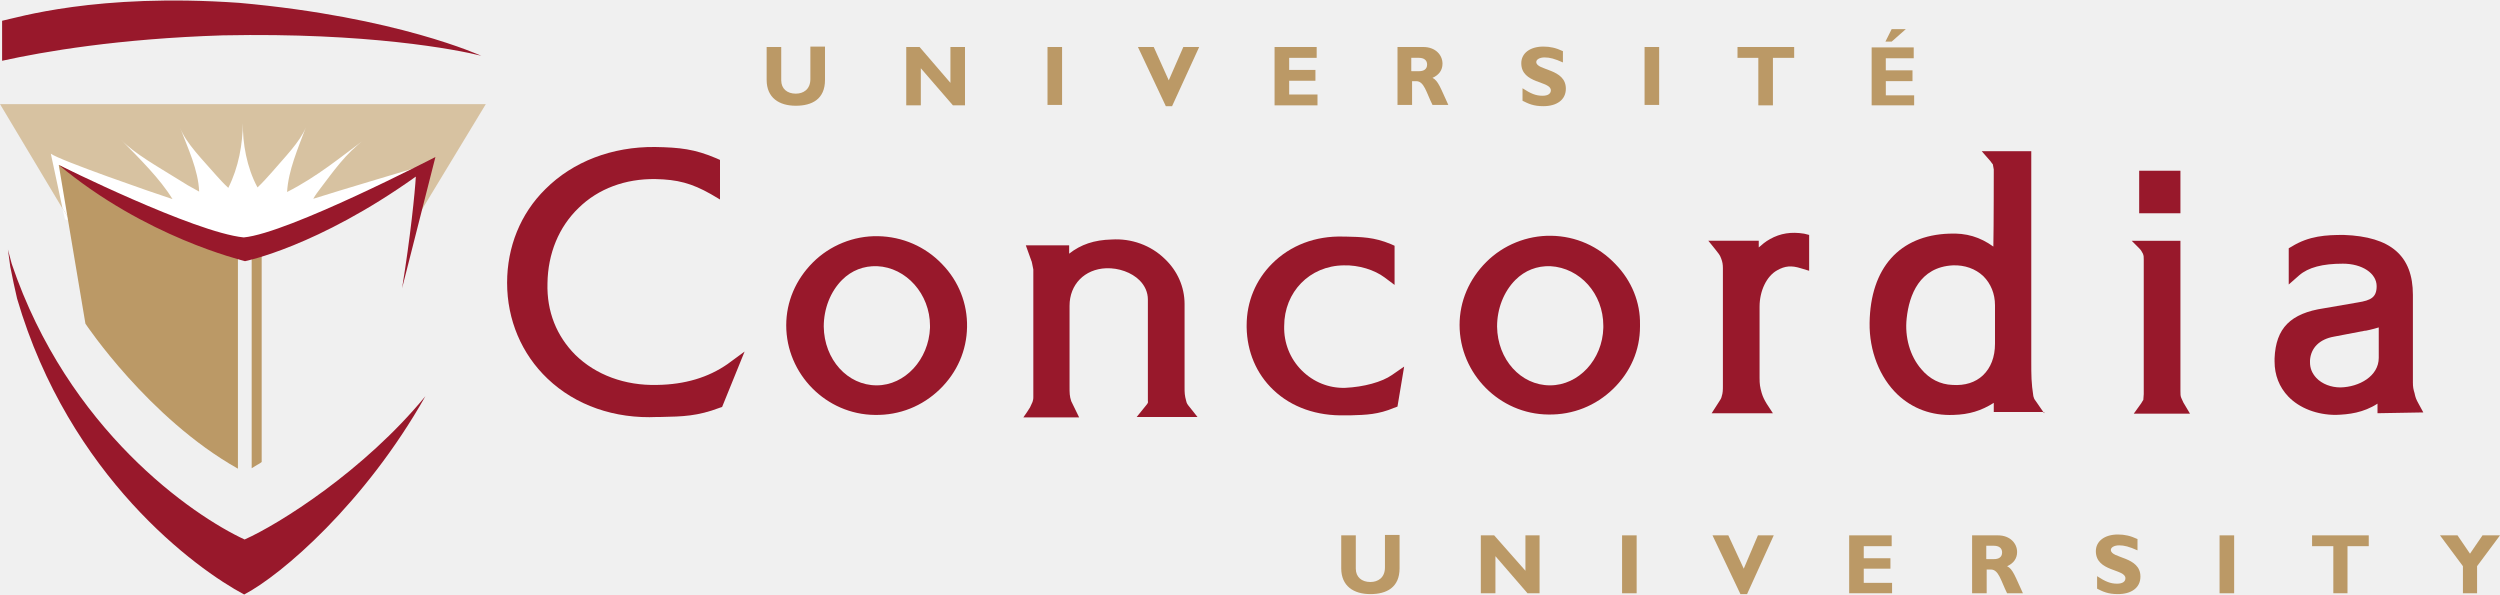
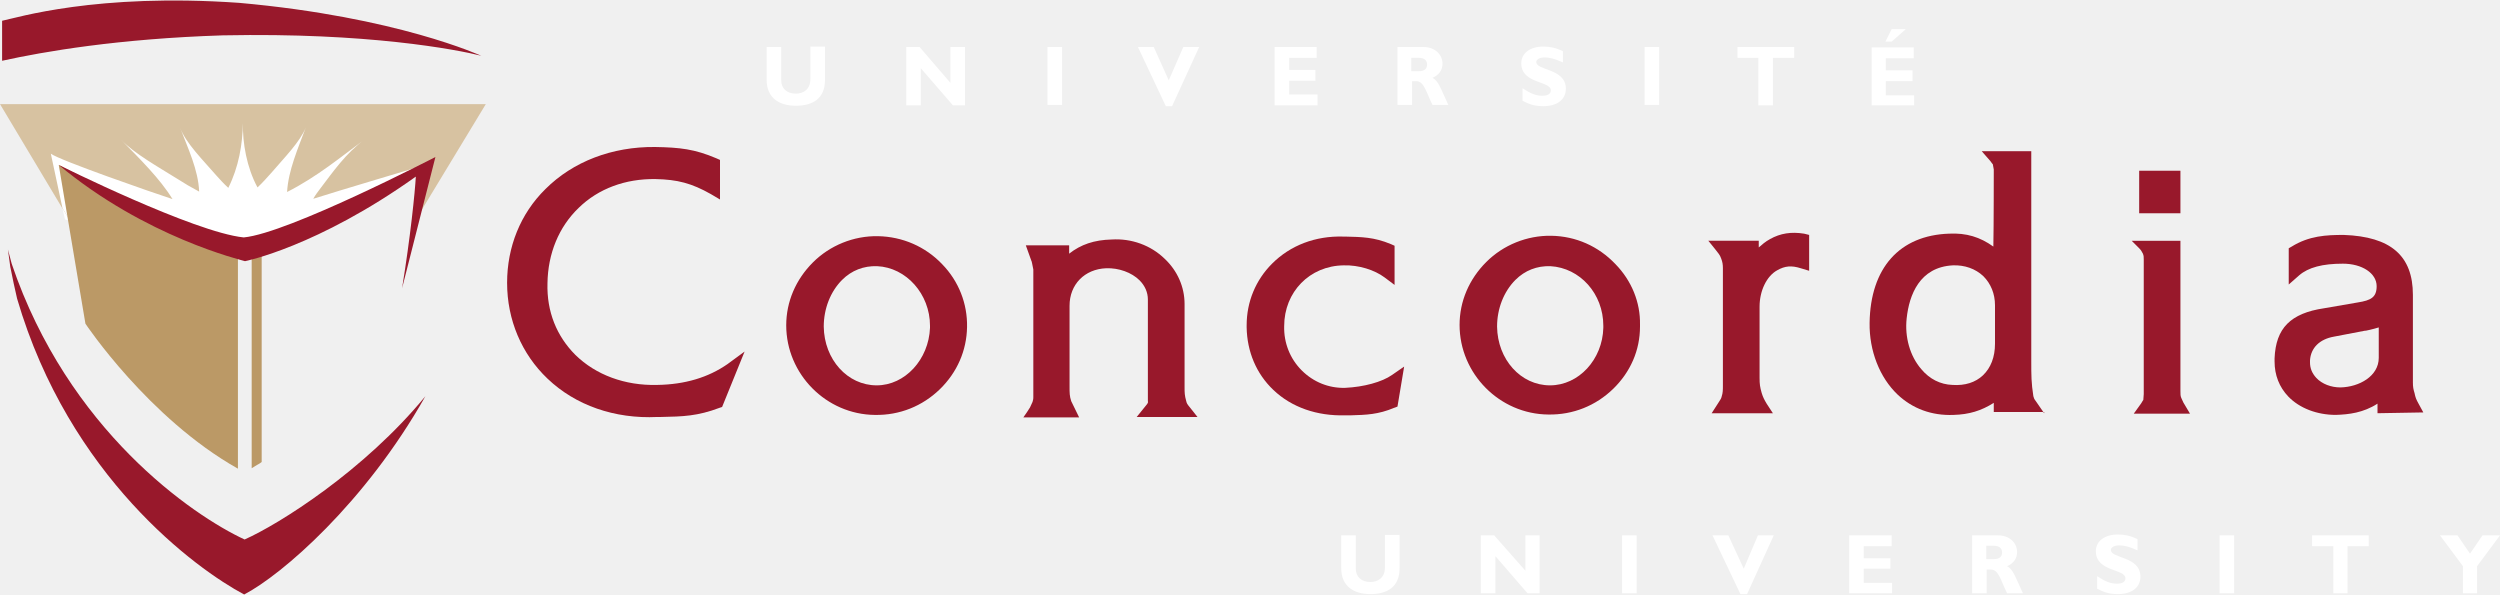
<svg xmlns="http://www.w3.org/2000/svg" version="1.1" preserveAspectRatio="none" x="0" y="0" width="1000" height="238" viewBox="0 0 1000 238">
  <path fill="#98182b" d="M291,145.64c-7.67,5.33-17,8.17-28.17,8.33c-12.83,0.33-24.5-4-32.67-12c-7.5-7.5-11.5-17.33-11.17-28.67 c0.17-11.83,4.5-22.5,12.5-30.17c7.83-7.67,18.67-11.67,30.67-11.5c8.83,0.17,14.5,1.67,22.17,6L288,79.8V63.97l-1.5-0.67 c-8.67-3.67-14.5-4.33-24.5-4.5c-17.17-0.17-32.83,5.83-43.83,16.83c-10,9.83-15.33,23.17-15.33,37.5c0,14.83,5.83,28.5,16.17,38.33 c11.17,10.67,26.83,16.17,44,15.33h1.33c8.83-0.17,14.67-0.33,23.5-3.67l1-0.33l9-22.17L291,145.64z" />
  <path fill="#98182b" d="M376.83,105.64c-6.67-7-15.83-11-25.67-11.17l0,0c-9.67-0.17-19.17,3.67-26,10.5 c-6.83,6.83-10.67,15.67-10.67,25.17c0,19.5,16,35.67,35.5,35.83c9.83,0.17,19-3.5,26-10.33c6.83-6.67,10.67-15.33,10.83-24.83 C387,121.47,383.5,112.47,376.83,105.64 M350.67,154.14c-11.67,0-21-10.33-21.17-23.5c0-7.17,2.67-14,7.33-18.67 c3.83-3.83,8.67-5.67,14-5.5c11.67,0.5,21.17,11.17,21.17,23.83v0.83C371.5,143.8,362,154.14,350.67,154.14" />
  <path fill="#98182b" d="M556.83,149.97c-4,2.83-11.33,4.83-18.83,5.17c-6.5,0.17-12.67-2.33-17.33-7c-4.67-4.67-7.17-11-7-17.67 c0-13.67,10.17-24.17,23.83-24.33c6-0.17,12.33,1.83,16.33,4.83l4,3V98.3l-1.5-0.67c-6.83-2.83-11.67-2.83-18.33-3h-0.67 c-11.17-0.33-21.17,3.5-28.5,10.83c-6.5,6.5-10.17,15.17-10.17,24.67c0,0.33,0,0.5,0,0.83c0.17,9.67,3.83,18.5,10.67,25 c7.33,7,17.5,10.5,28.83,10.17h2.17c6.17-0.17,11-0.33,17.33-3l0.5-0.17l0.83-0.33l2.67-16L556.83,149.97z" />
  <path fill="#98182b" d="M646.17,105.64c-6.83-7.17-15.83-11.17-25.67-11.33c-9.67-0.17-19.17,3.67-26,10.5 c-6.83,6.83-10.67,15.67-10.67,25.17c0,19.5,16,35.67,35.5,35.83c9.83,0.17,19-3.5,26-10.33c6.83-6.67,10.67-15.33,10.67-24.83 c0-0.33,0-0.5,0-0.83C656.17,120.97,652.67,112.3,646.17,105.64 M620,154.14c-11.67,0-21-10.33-21.17-23.5 c0-7.17,2.67-14,7.33-18.67c3.83-3.83,8.67-5.67,14-5.5c11.83,0.67,21.17,11,21.17,23.83v0.83C641,143.8,631.5,154.14,620,154.14" />
  <path fill="#98182b" d="M969.33,164.97l-2-3.67c-0.83-1.5-1.17-2.33-1.5-4c-0.5-1.67-0.67-2.5-0.67-4.33v-35 c0-15.67-8.83-23.33-27.67-24l0,0c-7,0-13.83,0.33-20.83,4.67l-1.17,0.67v14.5l4.17-3.67c3.67-3.17,9.33-4.67,17.5-4.67 c7.67,0,13.5,3.83,13.5,9c0,4.5-2.33,5.67-7.5,6.5c0,0-1.17,0.17-13.5,2.33c-13.5,2-19.33,8-19.83,20c0,0.5,0,0.83,0,1.33 c0,5.33,1.83,10.17,5.5,14c4.5,4.67,11.5,7.33,19,7.33c5.17-0.17,11-0.83,16.67-4.5v3.83L969.33,164.97z M951.5,130.97v12.17 c0,7.33-7.83,11.67-15.33,11.83c-3.67,0-7.33-1.33-9.67-3.83c-1.67-1.83-2.5-3.83-2.5-6.17v-0.83c0.33-5,3.83-8.5,9.67-9.5 l12.17-2.33C945.83,132.47,949.33,131.64,951.5,130.97" />
  <path fill="#98182b" d="M458.17,162.47l-3.5,4.33H479l-3.17-4c-0.83-1-1.17-1.5-1.33-2.33c-0.67-2.33-0.67-3.5-0.67-5.5v-33.33 c0-6.83-2.83-13.33-8-18.17c-5.5-5.33-13.17-8.17-21.17-7.67c-7,0.17-12.33,2-17,5.67c0-0.83,0-3.33,0-3.33h-1.5h-15.83l2.33,6.5 v-0.17c0,0.33,0.17,0.67,0.17,0.83l0.5,2.5v51.17c0,0.83-0.17,1.17-0.33,1.83l-1,2.17l-1.17,1.83l-1.5,2.17h22.33l-3.17-6.5 c-0.67-2-0.67-3.33-0.67-5.83V122.3c0-8.5,6-14.67,14.67-15c5-0.17,10.17,1.67,13.33,4.83c2.17,2.17,3.33,4.83,3.33,7.67v35v2v3.67 C459.33,160.97,459.17,161.3,458.17,162.47" />
  <path fill="#98182b" d="M721.67,93.47c-5.17-0.83-9.5-0.17-13.67,2.17c-1.83,1-3.17,2.17-4.5,3.33V96.3h-20.17l2.83,3.5 c1.17,1.5,1.83,2.17,2.33,3.67c0.5,1.33,0.67,2.33,0.67,3.83v45.83v1c0,1.83,0,3-0.5,4.5c-0.17,0.83-0.5,1.17-1,2l-3,4.67h4.5h20 l-2.5-3.83c-1-1.67-1.5-2.67-2-4.33c-0.67-2.33-0.83-3.5-0.83-6v-28.5c0-6.33,2.83-12.17,7-14.5c3.17-1.83,5.83-2,9.5-0.83l3.33,1 V93.97L721.67,93.47z" />
  <path fill="#98182b" d="M872.17,68.3h-16.5v17h16.5V68.3z M856.5,161.3l-3,4.17H876l-2.67-4.5l-0.83-1.83 c-0.33-0.83-0.33-1.33-0.33-2.83v-60h-19.5l3,3c0.67,0.67,1,1.17,1.5,2.17c0.33,0.83,0.33,1.33,0.33,2.33v1.33v51.5v1l-0.17,2.33 C857.17,160.14,857,160.47,856.5,161.3" />
  <path fill="#98182b" d="M817.67,165.3l-3.33-4.83c-0.67-0.83-0.83-1.33-1-2c-0.83-5.33-0.83-8.33-0.83-14v-84h-19.83l3.5,4 c0,0,0.83,1.17,1,1.33v0.17l0.33,1.83c0,0,0,22.83-0.17,30.83c-5.33-3.83-10.83-5.5-17.67-5.17c-19.83,0.67-31.5,13.67-31.83,35.67 c-0.17,11.17,4,21.83,11.17,28.67c6,5.67,13.67,8.5,22.33,8.17c6.33-0.17,11.17-1.67,16.17-4.83v3.67h20.17V165.3z M798,122.14 v15.33c0,5.33-1.67,9.67-4.83,12.67c-3,2.83-7.17,4.17-12.17,3.83c-4.83-0.17-9.17-2.33-12.5-6.33c-4.5-5.17-6.67-12.83-5.83-20.33 c1-9.33,5.17-20.5,18.5-21.17c4.67-0.17,9,1.33,12.17,4.33C796.33,113.47,798,117.47,798,122.14" />
-   <path fill="#b96" d="M330,18.8v13.17c0,7.67-5.17,10.33-11.67,10.33c-6.67,0-11.67-3.17-11.67-10.33V18.8h5.83v13.33 c0,3.33,2.33,5.33,5.83,5.33c3,0,5.83-1.67,5.83-5.83v-13H330V18.8z" />
-   <polygon fill="#b96" points="386,42.14 381.17,42.14 368.33,27.3 368.33,42.14 362.5,42.14 362.5,18.8 367.83,18.8 380.17,33.14 380.17,18.8 386,18.8" />
-   <rect fill="#b96" x="419" y="18.8" width="5.83" height="23.17" />
-   <polygon fill="#b96" points="468.83,42.47 466.33,42.47 455.17,18.8 461.5,18.8 467.5,32.14 473.33,18.8 479.67,18.8" />
-   <polygon fill="#b96" points="527,42.14 509.83,42.14 509.83,18.8 526.67,18.8 526.67,23.14 515.67,23.14 515.67,27.97 526.17,27.97 526.17,32.3 515.67,32.3 515.67,37.8 527,37.8" />
-   <path fill="#b96" d="M569.33,18.8c4.83,0,7.67,3.17,7.67,6.67c0,2.5-1.33,4.5-4,5.67c2.33,1.17,3.17,4,6.33,10.83H573 c-2.5-5-3.33-9.5-6.5-9.5h-1.67v9.5H559V18.8H569.33z M564.67,28.47h3c1.67,0,3.17-0.67,3.17-2.67c0-1.67-1.17-2.67-3.33-2.67h-3 v5.33H564.67z" />
-   <path fill="#b96" d="M625.17,24.97c-3.33-1.5-5.33-2-7.33-2s-3.33,0.83-3.33,1.83c0,3.5,11.83,2.5,11.83,10.67c0,4.5-3.67,7-9,7 c-4,0-6-1-8.33-2.17v-5c3.33,2.17,5.33,3,8,3c2.17,0,3.33-0.83,3.33-2.17c0-3.83-11.83-2.5-11.83-10.83c0-4,3.5-6.67,8.83-6.67 c2.67,0,5,0.5,7.83,1.83V24.97z" />
-   <rect fill="#b96" x="657.83" y="18.8" width="5.83" height="23.17" />
-   <polygon fill="#b96" points="717.67,23.14 709.17,23.14 709.17,42.14 703.33,42.14 703.33,23.14 695,23.14 695,18.8 717.67,18.8" />
-   <path fill="#b96" d="M765.83,42.14h-17.17V18.97h16.83v4.33h-11.17v4.83H765v4.33h-10.67v5.67h11.33v4H765.83z M756.67,16.64h-2.5 l2.5-5h5.67L756.67,16.64z" />
-   <path fill="#b96" d="M559.83,214.14v13.17c0,7.67-5.17,10.33-11.67,10.33c-6.67,0-11.67-3.17-11.67-10.33v-13.17h5.83v13.33 c0,3.33,2.33,5.33,5.83,5.33c3,0,5.83-1.67,5.83-5.83v-13h5.83V214.14z" />
-   <polygon fill="#b96" points="615.83,237.3 611,237.3 598.17,222.47 598.17,237.3 592.33,237.3 592.33,214.14 597.67,214.14 610.17,228.3 610.17,214.14 615.83,214.14" />
-   <rect fill="#b96" x="648.83" y="214.14" width="5.83" height="23.17" />
-   <polygon fill="#b96" points="698.83,237.64 696.17,237.64 685,214.14 691.33,214.14 697.5,227.47 703.17,214.14 709.5,214.14" />
-   <polygon fill="#b96" points="756.83,237.3 739.67,237.3 739.67,214.14 756.67,214.14 756.67,218.47 745.5,218.47 745.5,223.3 756.17,223.3 756.17,227.47 745.5,227.47 745.5,233.14 756.83,233.14" />
-   <path fill="#b96" d="M799.17,214.14c4.83,0,7.67,3.17,7.67,6.67c0,2.5-1.33,4.5-4,5.67c2.33,1.17,3.17,4,6.33,10.83h-6.33 c-2.5-5-3.33-9.5-6.5-9.5h-1.67v9.5h-5.83v-23.17H799.17z M794.67,223.64h3c1.67,0,3.17-0.67,3.17-2.67c0-1.67-1.17-2.67-3.33-2.67h-3v5.33H794.67z" />
-   <path fill="#b96" d="M855,220.14c-3.33-1.5-5.33-2-7.33-2s-3.33,0.83-3.33,1.83c0,3.5,11.83,2.5,11.83,10.67c0,4.5-3.67,7-9,7 c-4,0-6-1-8.33-2.17v-5c3.33,2.17,5.33,3,8,3c2.17,0,3.33-0.83,3.33-2.17c0-3.83-11.83-2.5-11.83-10.83c0-4,3.5-6.67,8.83-6.67 c2.67,0,5,0.5,7.83,1.83L855,220.14L855,220.14z" />
-   <rect fill="#b96" x="887.83" y="214.14" width="5.83" height="23.17" />
-   <polygon fill="#b96" points="947.5,218.47 939,218.47 939,237.3 933.33,237.3 933.33,218.47 924.83,218.47 924.83,214.14 947.5,214.14" />
-   <polygon fill="#b96" points="985.17,226.47 976,214.14 983,214.14 988,221.47 993,214.14 1000,214.14 990.83,226.47 990.83,237.3 985.17,237.3" />
+   <path fill="#fff" d="M330,18.8v13.17c0,7.67-5.17,10.33-11.67,10.33c-6.67,0-11.67-3.17-11.67-10.33V18.8h5.83v13.33 c0,3.33,2.33,5.33,5.83,5.33c3,0,5.83-1.67,5.83-5.83v-13H330V18.8z" />
+   <polygon fill="#fff" points="386,42.14 381.17,42.14 368.33,27.3 368.33,42.14 362.5,42.14 362.5,18.8 367.83,18.8 380.17,33.14 380.17,18.8 386,18.8" />
+   <rect fill="#fff" x="419" y="18.8" width="5.83" height="23.17" />
+   <polygon fill="#fff" points="468.83,42.47 466.33,42.47 455.17,18.8 461.5,18.8 467.5,32.14 473.33,18.8 479.67,18.8" />
+   <polygon fill="#fff" points="527,42.14 509.83,42.14 509.83,18.8 526.67,18.8 526.67,23.14 515.67,23.14 515.67,27.97 526.17,27.97 526.17,32.3 515.67,32.3 515.67,37.8 527,37.8" />
+   <path fill="#fff" d="M569.33,18.8c4.83,0,7.67,3.17,7.67,6.67c0,2.5-1.33,4.5-4,5.67c2.33,1.17,3.17,4,6.33,10.83H573 c-2.5-5-3.33-9.5-6.5-9.5h-1.67v9.5H559V18.8H569.33z M564.67,28.47h3c1.67,0,3.17-0.67,3.17-2.67c0-1.67-1.17-2.67-3.33-2.67h-3 v5.33H564.67z" />
+   <path fill="#fff" d="M625.17,24.97c-3.33-1.5-5.33-2-7.33-2s-3.33,0.83-3.33,1.83c0,3.5,11.83,2.5,11.83,10.67c0,4.5-3.67,7-9,7 c-4,0-6-1-8.33-2.17v-5c3.33,2.17,5.33,3,8,3c2.17,0,3.33-0.83,3.33-2.17c0-3.83-11.83-2.5-11.83-10.83c0-4,3.5-6.67,8.83-6.67 c2.67,0,5,0.5,7.83,1.83V24.97z" />
+   <rect fill="#fff" x="657.83" y="18.8" width="5.83" height="23.17" />
+   <polygon fill="#fff" points="717.67,23.14 709.17,23.14 709.17,42.14 703.33,42.14 703.33,23.14 695,23.14 695,18.8 717.67,18.8" />
+   <path fill="#fff" d="M765.83,42.14h-17.17V18.97h16.83v4.33h-11.17v4.83H765v4.33h-10.67v5.67h11.33v4H765.83z M756.67,16.64h-2.5 l2.5-5h5.67L756.67,16.64z" />
+   <path fill="#fff" d="M559.83,214.14v13.17c0,7.67-5.17,10.33-11.67,10.33c-6.67,0-11.67-3.17-11.67-10.33v-13.17h5.83v13.33 c0,3.33,2.33,5.33,5.83,5.33c3,0,5.83-1.67,5.83-5.83v-13h5.83V214.14z" />
+   <polygon fill="#fff" points="615.83,237.3 611,237.3 598.17,222.47 598.17,237.3 592.33,237.3 592.33,214.14 597.67,214.14 610.17,228.3 610.17,214.14 615.83,214.14" />
+   <rect fill="#fff" x="648.83" y="214.14" width="5.83" height="23.17" />
+   <polygon fill="#fff" points="698.83,237.64 696.17,237.64 685,214.14 691.33,214.14 697.5,227.47 703.17,214.14 709.5,214.14" />
+   <polygon fill="#fff" points="756.83,237.3 739.67,237.3 739.67,214.14 756.67,214.14 756.67,218.47 745.5,218.47 745.5,223.3 756.17,223.3 756.17,227.47 745.5,227.47 745.5,233.14 756.83,233.14" />
+   <path fill="#fff" d="M799.17,214.14c4.83,0,7.67,3.17,7.67,6.67c0,2.5-1.33,4.5-4,5.67c2.33,1.17,3.17,4,6.33,10.83h-6.33 c-2.5-5-3.33-9.5-6.5-9.5h-1.67v9.5h-5.83v-23.17H799.17z M794.67,223.64h3c1.67,0,3.17-0.67,3.17-2.67c0-1.67-1.17-2.67-3.33-2.67h-3v5.33H794.67z" />
+   <path fill="#fff" d="M855,220.14c-3.33-1.5-5.33-2-7.33-2s-3.33,0.83-3.33,1.83c0,3.5,11.83,2.5,11.83,10.67c0,4.5-3.67,7-9,7 c-4,0-6-1-8.33-2.17v-5c3.33,2.17,5.33,3,8,3c2.17,0,3.33-0.83,3.33-2.17c0-3.83-11.83-2.5-11.83-10.83c0-4,3.5-6.67,8.83-6.67 c2.67,0,5,0.5,7.83,1.83L855,220.14L855,220.14z" />
+   <rect fill="#fff" x="887.83" y="214.14" width="5.83" height="23.17" />
+   <polygon fill="#fff" points="947.5,218.47 939,218.47 939,237.3 933.33,237.3 933.33,218.47 924.83,218.47 924.83,214.14 947.5,214.14" />
+   <polygon fill="#fff" points="985.17,226.47 976,214.14 983,214.14 988,221.47 993,214.14 1000,214.14 990.83,226.47 990.83,237.3 985.17,237.3" />
  <polygon fill="#d7c2a1" points="98.67,100.64 169.33,67.3 166.17,84.47 167.17,86.47 194.33,41.64 0,41.64 27.33,87.3" />
  <polygon fill="#fff" points="97.83,101.3 26,87.8 25,83.47 27.33,87.3 98.67,100.64 111.5,94.64" />
  <path fill="#fff" d="M98.67,100.64l-71.33-13.5L25,83.3l-4.67-21.83c3.5,2.67,41,15.67,48.67,18.17l0,0c-5-8.17-13-16-20.5-23.67 c5.33,5.5,14.83,10.83,22.33,15.5c2.83,1.83,5.67,3.5,8.83,5.17c-0.33-8.67-4.5-17.33-7.67-25.67c2.33,6.33,9.33,13.17,14.5,19.17 c1.5,1.67,3,3.33,4.83,5C95.5,66.8,97,57.8,97.17,49.3C97,57.14,98.67,66.97,103,74.97c2.17-2,4-4.17,5.83-6.17 c4.83-5.67,11.17-12,13.5-17.83c-3.17,8.5-7,17.17-7.5,25.83c12.17-6.17,21.67-14.17,31-21c-7.5,5.5-12.67,13-17.5,19.33 c-1,1.33-2.17,2.83-3,4.33h0.17c7.67-2.5,44.67-13.5,44.67-13.5L111.83,94.3L98.67,100.64" />
  <path fill="#98182b" d="M95.67,1.14c-57.17-4-89,6-94.83,7.17v16c16.67-3.67,46.33-8.83,88.33-10.17l0,0h0.17l0,0 C147,12.97,182.5,19.8,192.5,22.3l0,0C192.33,22.3,159,6.8,95.67,1.14" />
  <path fill="#98182b" d="M170.17,158.47c-24.5,29.83-58.5,51.17-72.33,57.33C77,206.14,27.17,171.97,4.67,105.47 c-0.5-1.83-1-3.67-1.5-5.67c0.33,2.5,0.67,4.83,1,7.33v-0.17c0.83,4.17,1.67,8.33,2.67,12.5C27.67,190.64,78.5,227.64,97.67,237.8 C112.67,229.97,146,201.3,170.17,158.47" />
  <path fill="#b96" d="M23.5,65.97l10.67,63.5c0,0,25.17,37.83,61,58V103.3L23.5,65.97z" />
  <path fill="#b96" d="M100.67,100.97v86.33c0.67-0.5,1.5-0.83,2.17-1.33c0.67-0.33,1.17-0.67,1.83-1.17v-85L100.67,100.97z" />
  <path fill="#98182b" d="M174.17,62.8c0,0-58.83,30.5-76.67,32.17c-19.83-2-74-29-74-29c34.83,29,73,38,74.5,38.5l0,0 c0,0,28.83-5.67,68.33-33.83c-0.33,6.17-2.17,24.17-5.5,44.67L174.17,62.8z" />
</svg>
